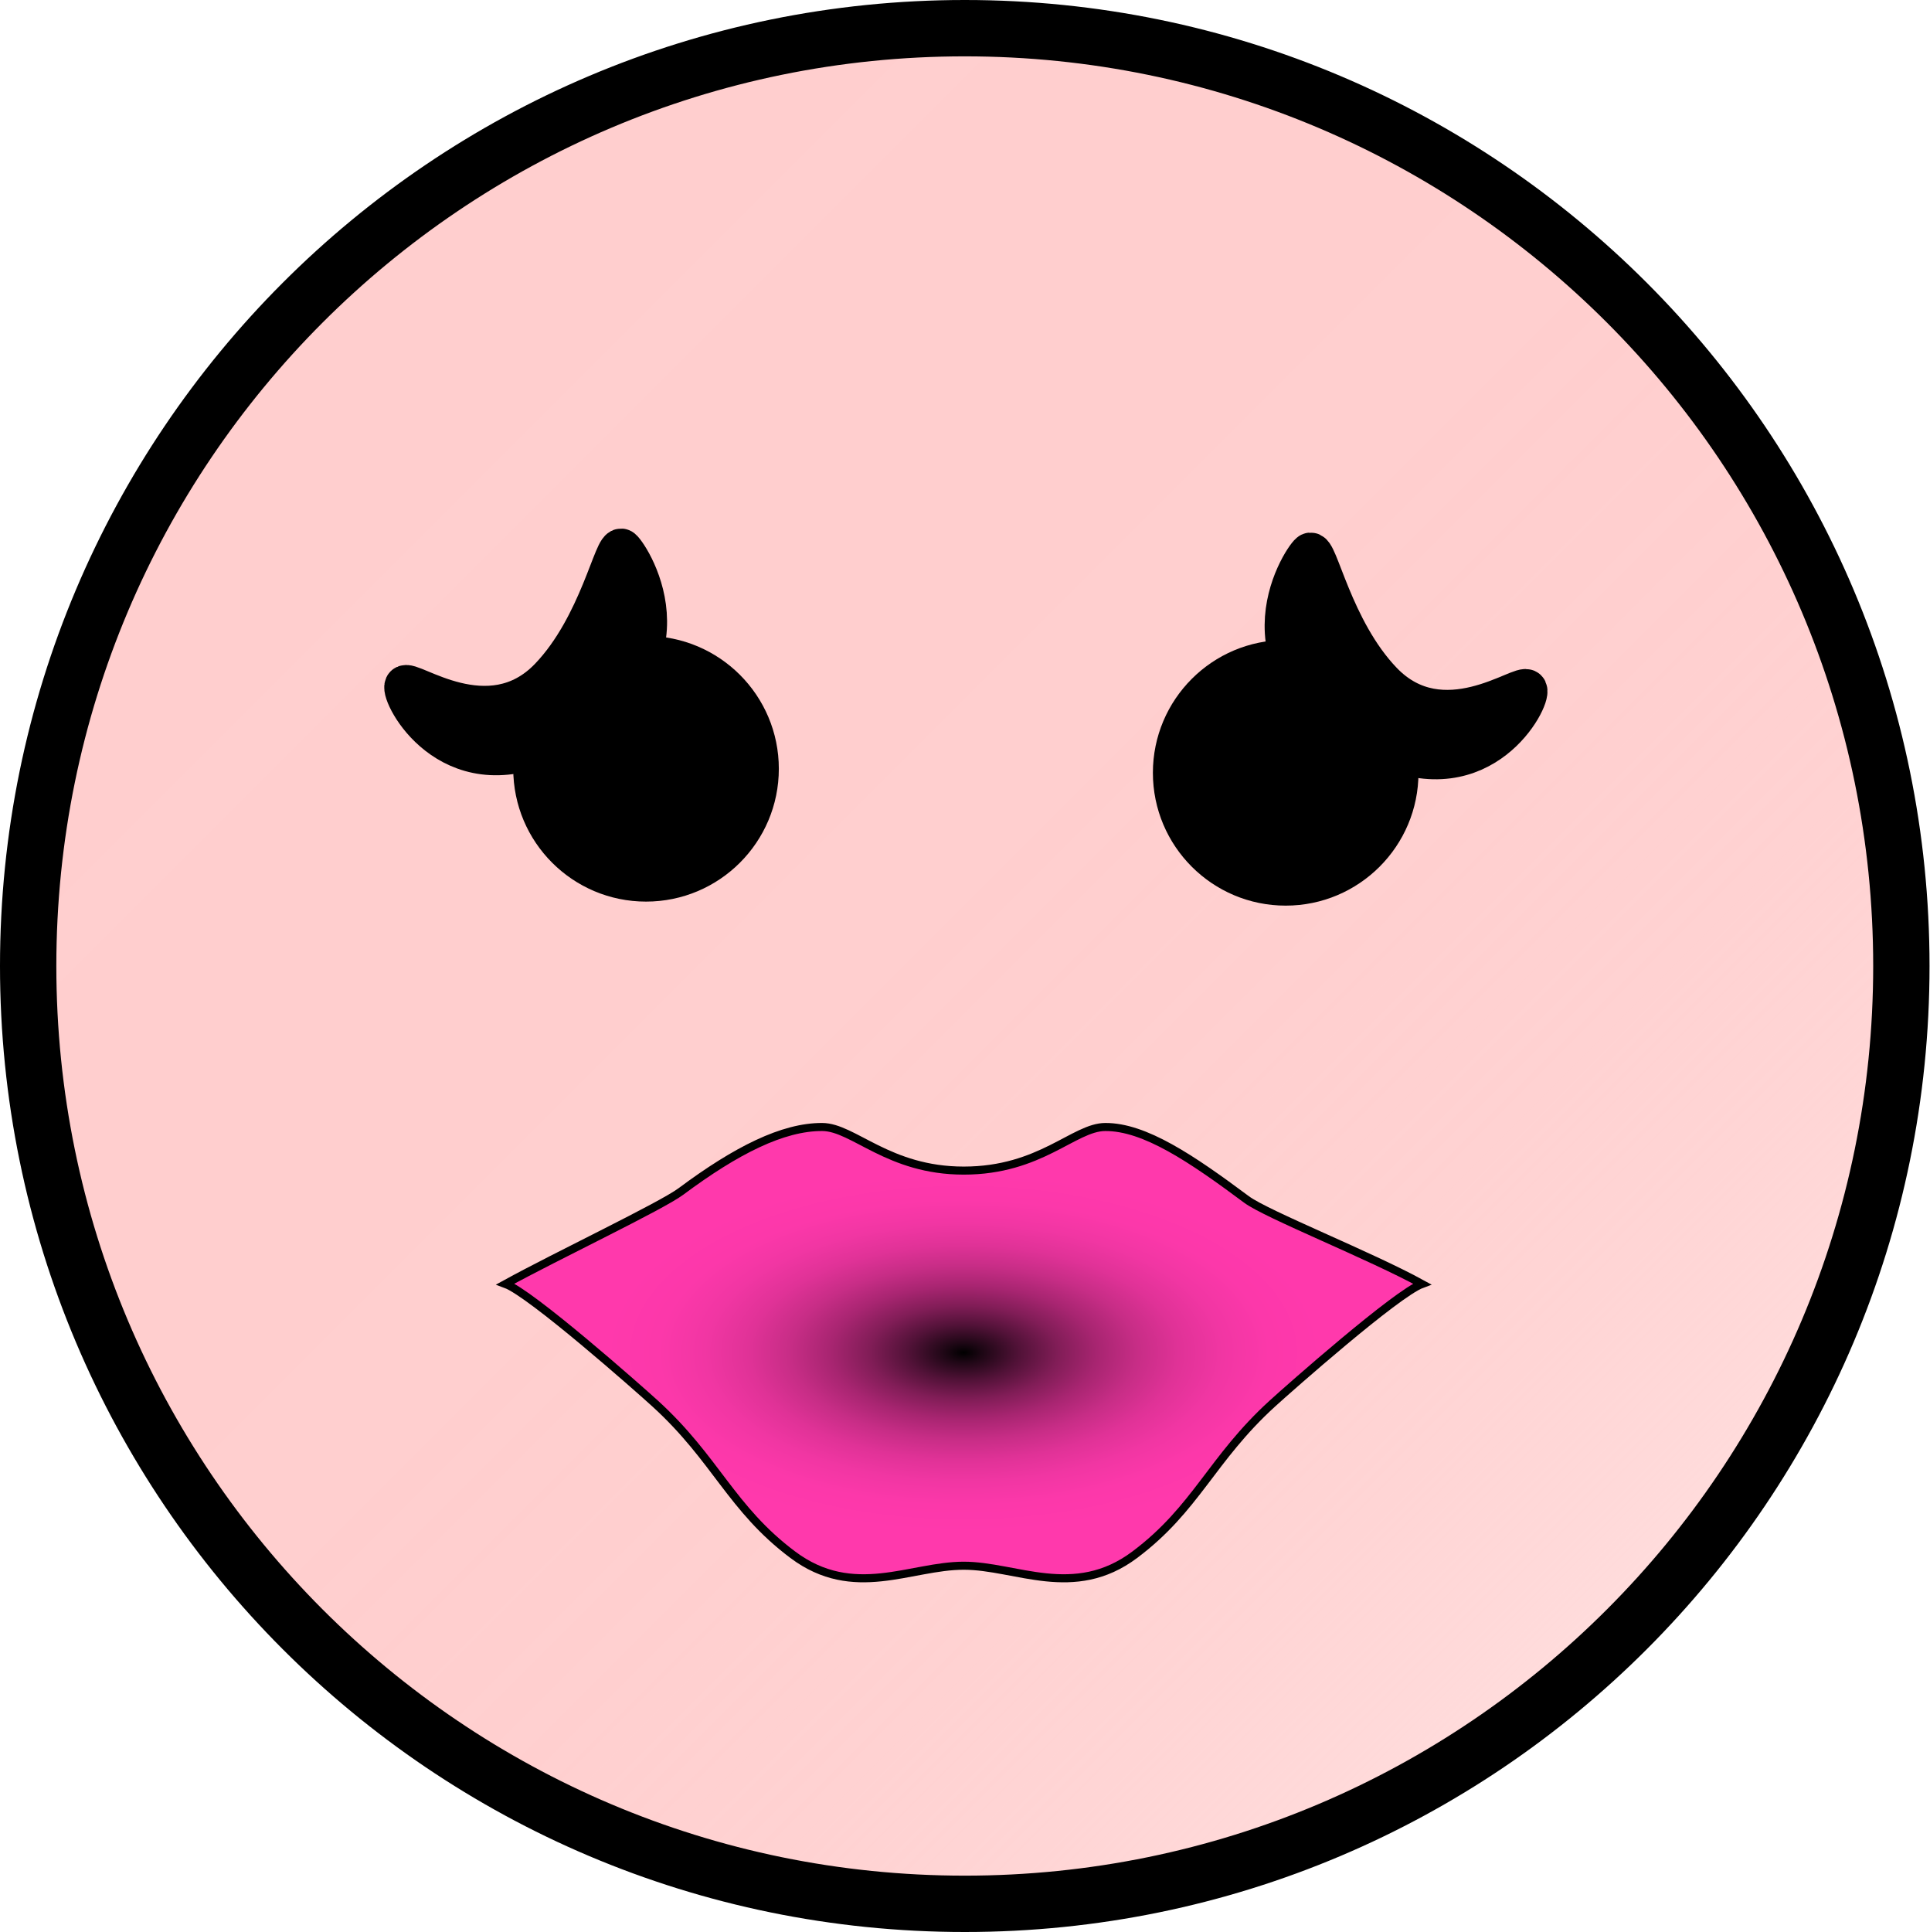
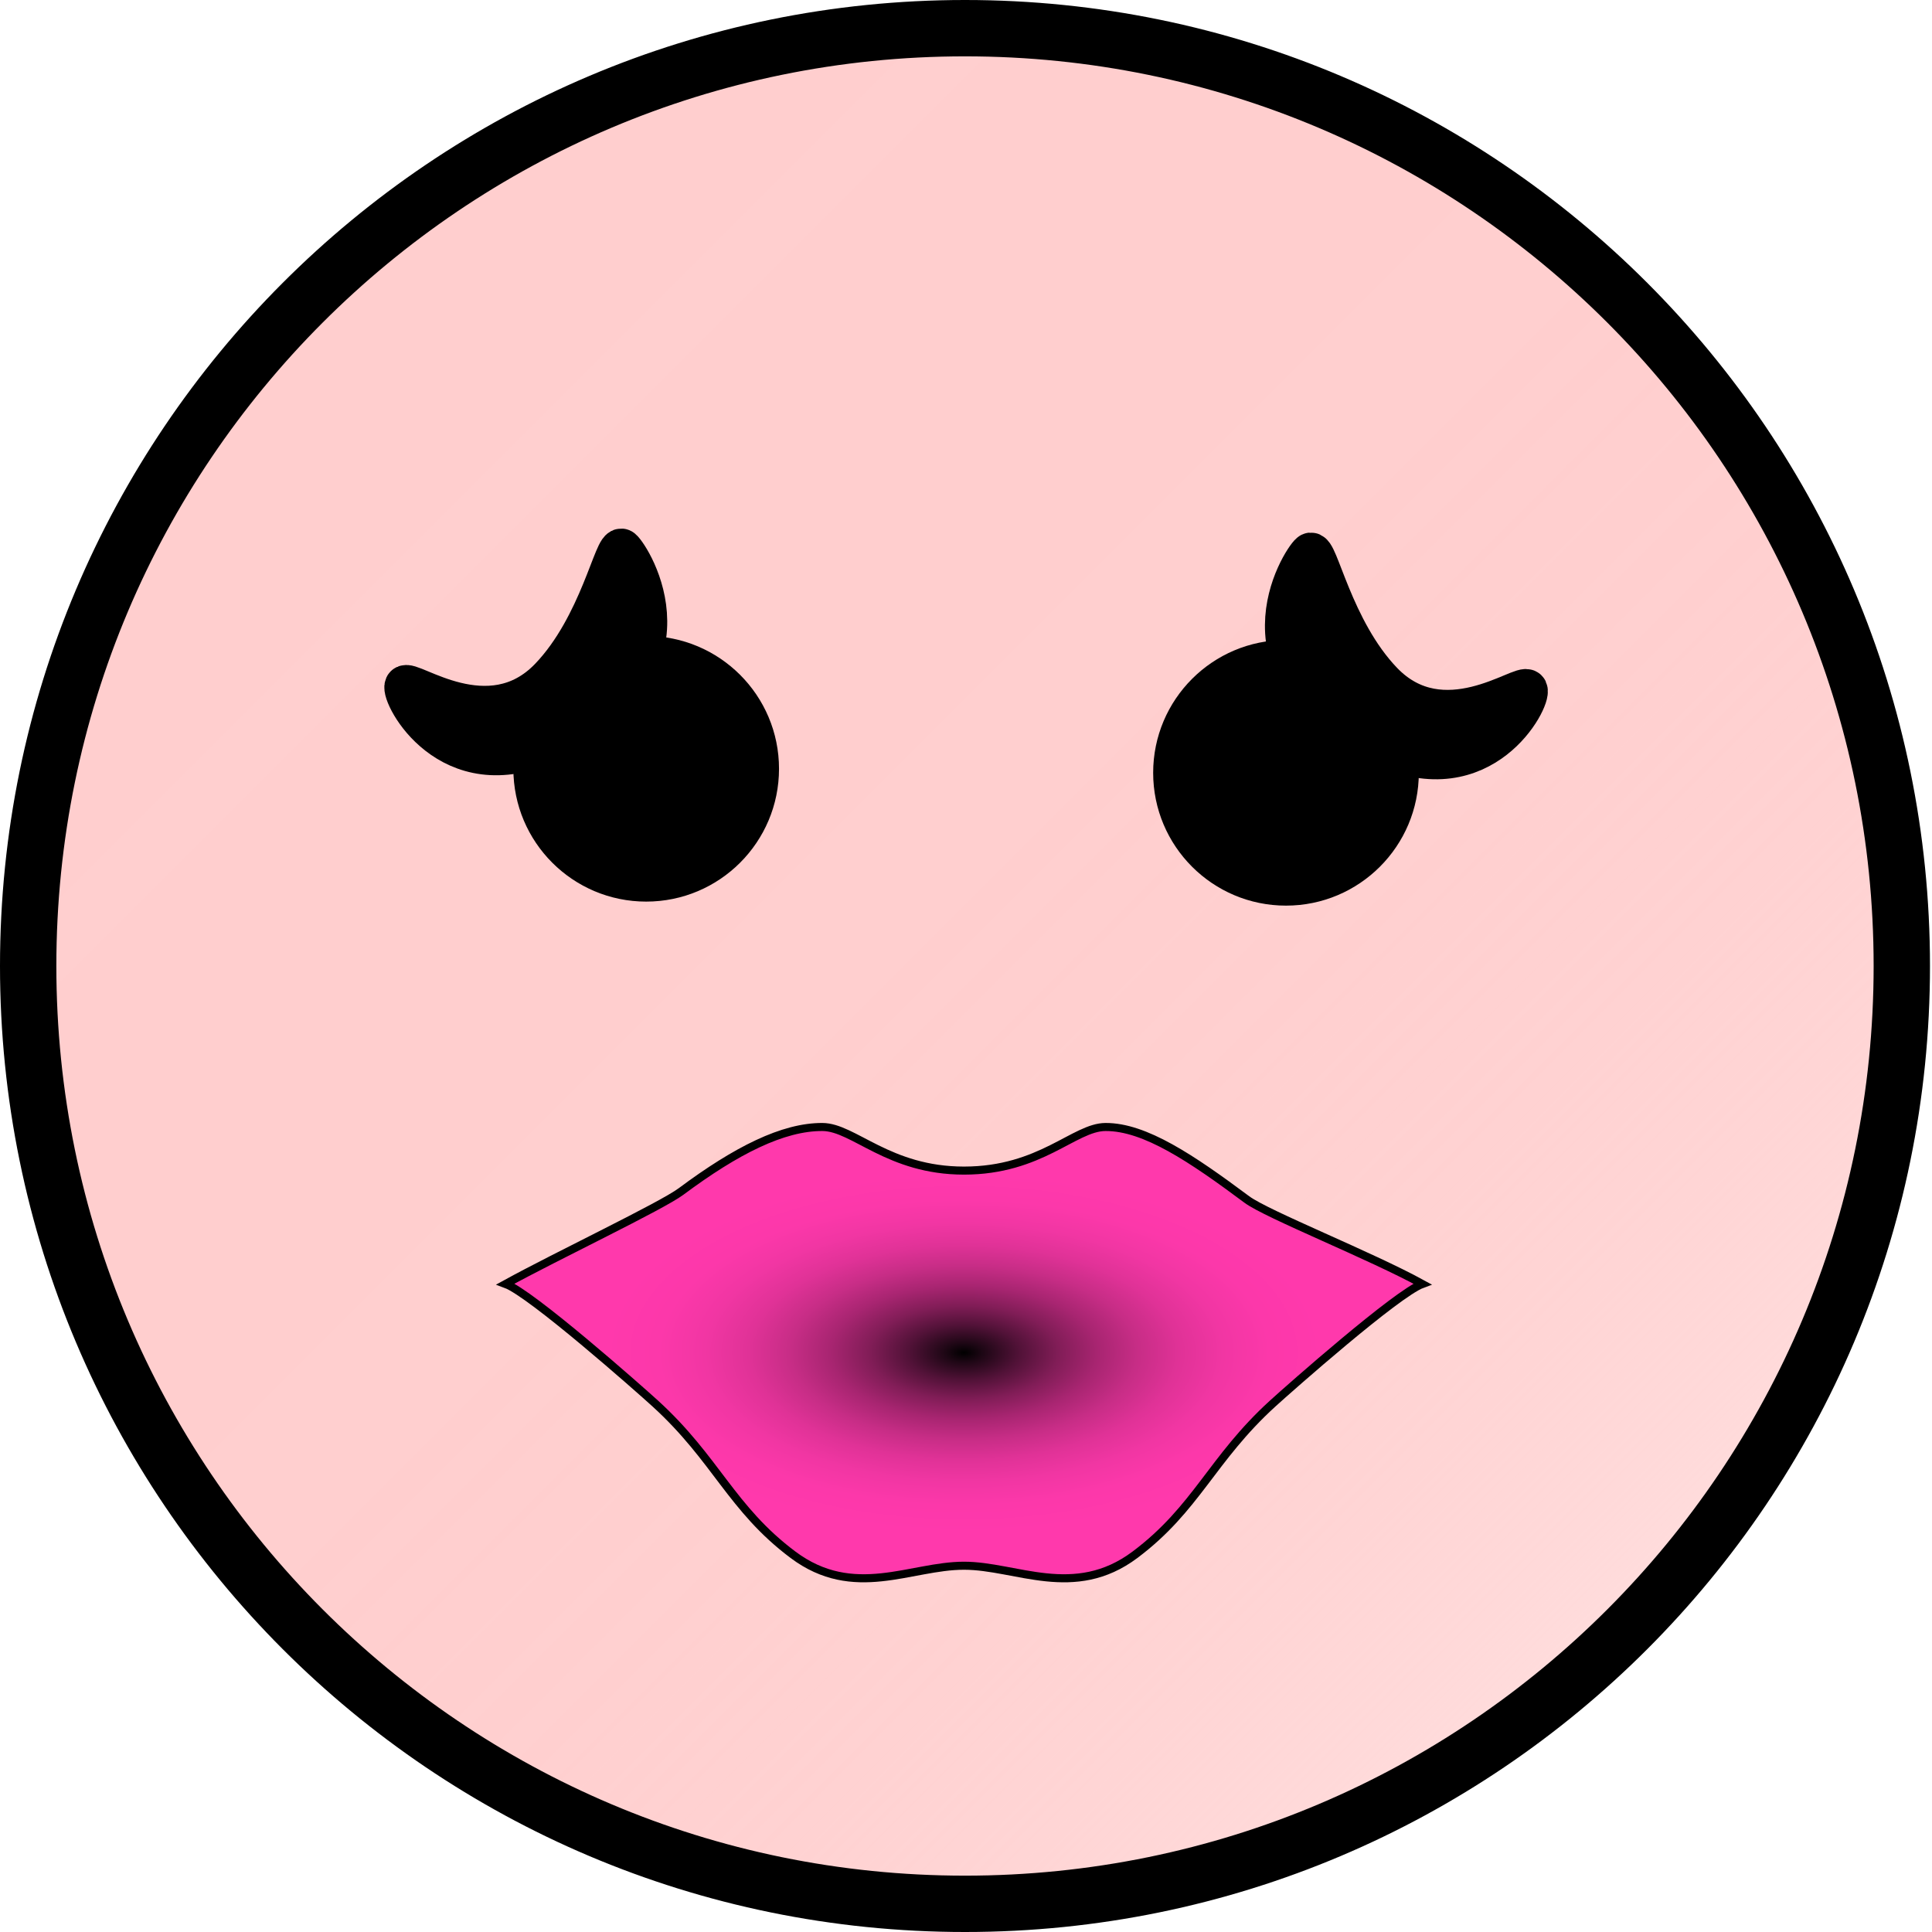
- <svg xmlns="http://www.w3.org/2000/svg" width="239.75" height="240" viewBox="0 0 239.75 240" preserveAspectRatio="xMinYMid meet">
+ <svg xmlns="http://www.w3.org/2000/svg" viewBox="0 0 239.75 240" width="16" height="16" preserveAspectRatio="xMinYMid meet">
  <defs>
    <style>.cls-1,.cls-2,.cls-3,.cls-4{stroke:#000;}.cls-1,.cls-2,.cls-3{stroke-miterlimit:10;}.cls-1{stroke-width:7px;fill:url(#Unbenannter_Verlauf_13);}.cls-3{stroke-width:5px;}.cls-4{fill:url(#Unbenannter_Verlauf_26);}</style>
    <linearGradient id="Unbenannter_Verlauf_13" x1="37.541" y1="37.666" x2="202.209" y2="202.334" gradientUnits="userSpaceOnUse">
      <stop offset="0" stop-color="#ffcece" />
      <stop offset="0.475" stop-color="#ffcece" stop-opacity="0.993" />
      <stop offset="0.646" stop-color="#ffcece" stop-opacity="0.966" />
      <stop offset="0.767" stop-color="#ffcece" stop-opacity="0.92" />
      <stop offset="0.866" stop-color="#ffcece" stop-opacity="0.853" />
      <stop offset="0.949" stop-color="#ffcece" stop-opacity="0.768" />
      <stop offset="1" stop-color="#ffcece" stop-opacity="0.7" />
    </linearGradient>
    <radialGradient id="Unbenannter_Verlauf_26" cx="119.991" cy="168.03" r="44.876" gradientTransform="translate(0 84.015) scale(1 0.5)" gradientUnits="userSpaceOnUse">
      <stop offset="0" />
      <stop offset="0.053" stop-color="#1e0715" />
      <stop offset="0.155" stop-color="#521238" />
      <stop offset="0.261" stop-color="#811d57" />
      <stop offset="0.37" stop-color="#a82571" />
      <stop offset="0.481" stop-color="#c72d86" />
      <stop offset="0.596" stop-color="#e03297" />
      <stop offset="0.717" stop-color="#f136a3" />
      <stop offset="0.846" stop-color="#fc38aa" />
      <stop offset="1" stop-color="#ff39ac" />
    </radialGradient>
  </defs>
  <g id="Ebene_3" data-name="Ebene 3">
    <ellipse class="cls-1" cx="119.875" cy="120" rx="116.375" ry="116.5" />
    <circle class="cls-2" cx="159.75" cy="96" r="16" />
    <path class="cls-3" d="M163,68.7c-1.006.815-10.3,15.042,9,24,12.5,5.8,18.527-5.885,18-7-.481-1.017-10.5,6.8-18-1C165.775,78.224,163.946,67.933,163,68.7Z" transform="translate(-0.25)" />
    <circle class="cls-2" cx="80.272" cy="95.5" r="16" />
    <path class="cls-3" d="M77.522,68.2c1.006.815,10.3,15.042-9,24-12.5,5.8-18.527-5.885-18-7,.481-1.017,10.5,6.8,18-1C74.747,77.724,76.576,67.433,77.522,68.2Z" transform="translate(-0.25)" />
    <path class="cls-4" d="M119.991,194.5c-6.614,0-13.682,4.293-21.234-1.363-7.659-5.738-9.539-11.891-17.1-18.78-2.1-1.914-15.43-13.691-18.6-14.858,6.4-3.515,19.316-9.644,21.8-11.491,6.874-5.118,12.671-8.033,17.564-8.008,3.882.02,8.2,5.416,17.579,5.416,9.534,0,13.7-5.4,17.578-5.416,4.894-.025,10.691,3.89,17.564,9.008,2.48,1.847,15.4,6.976,21.8,10.491-3.171,1.167-16.5,12.944-18.6,14.858-7.563,6.89-9.443,13.042-17.1,18.78-7.551,5.657-14.776,1.363-21.234,1.363Z" transform="translate(-0.25)" />
  </g>
</svg>
